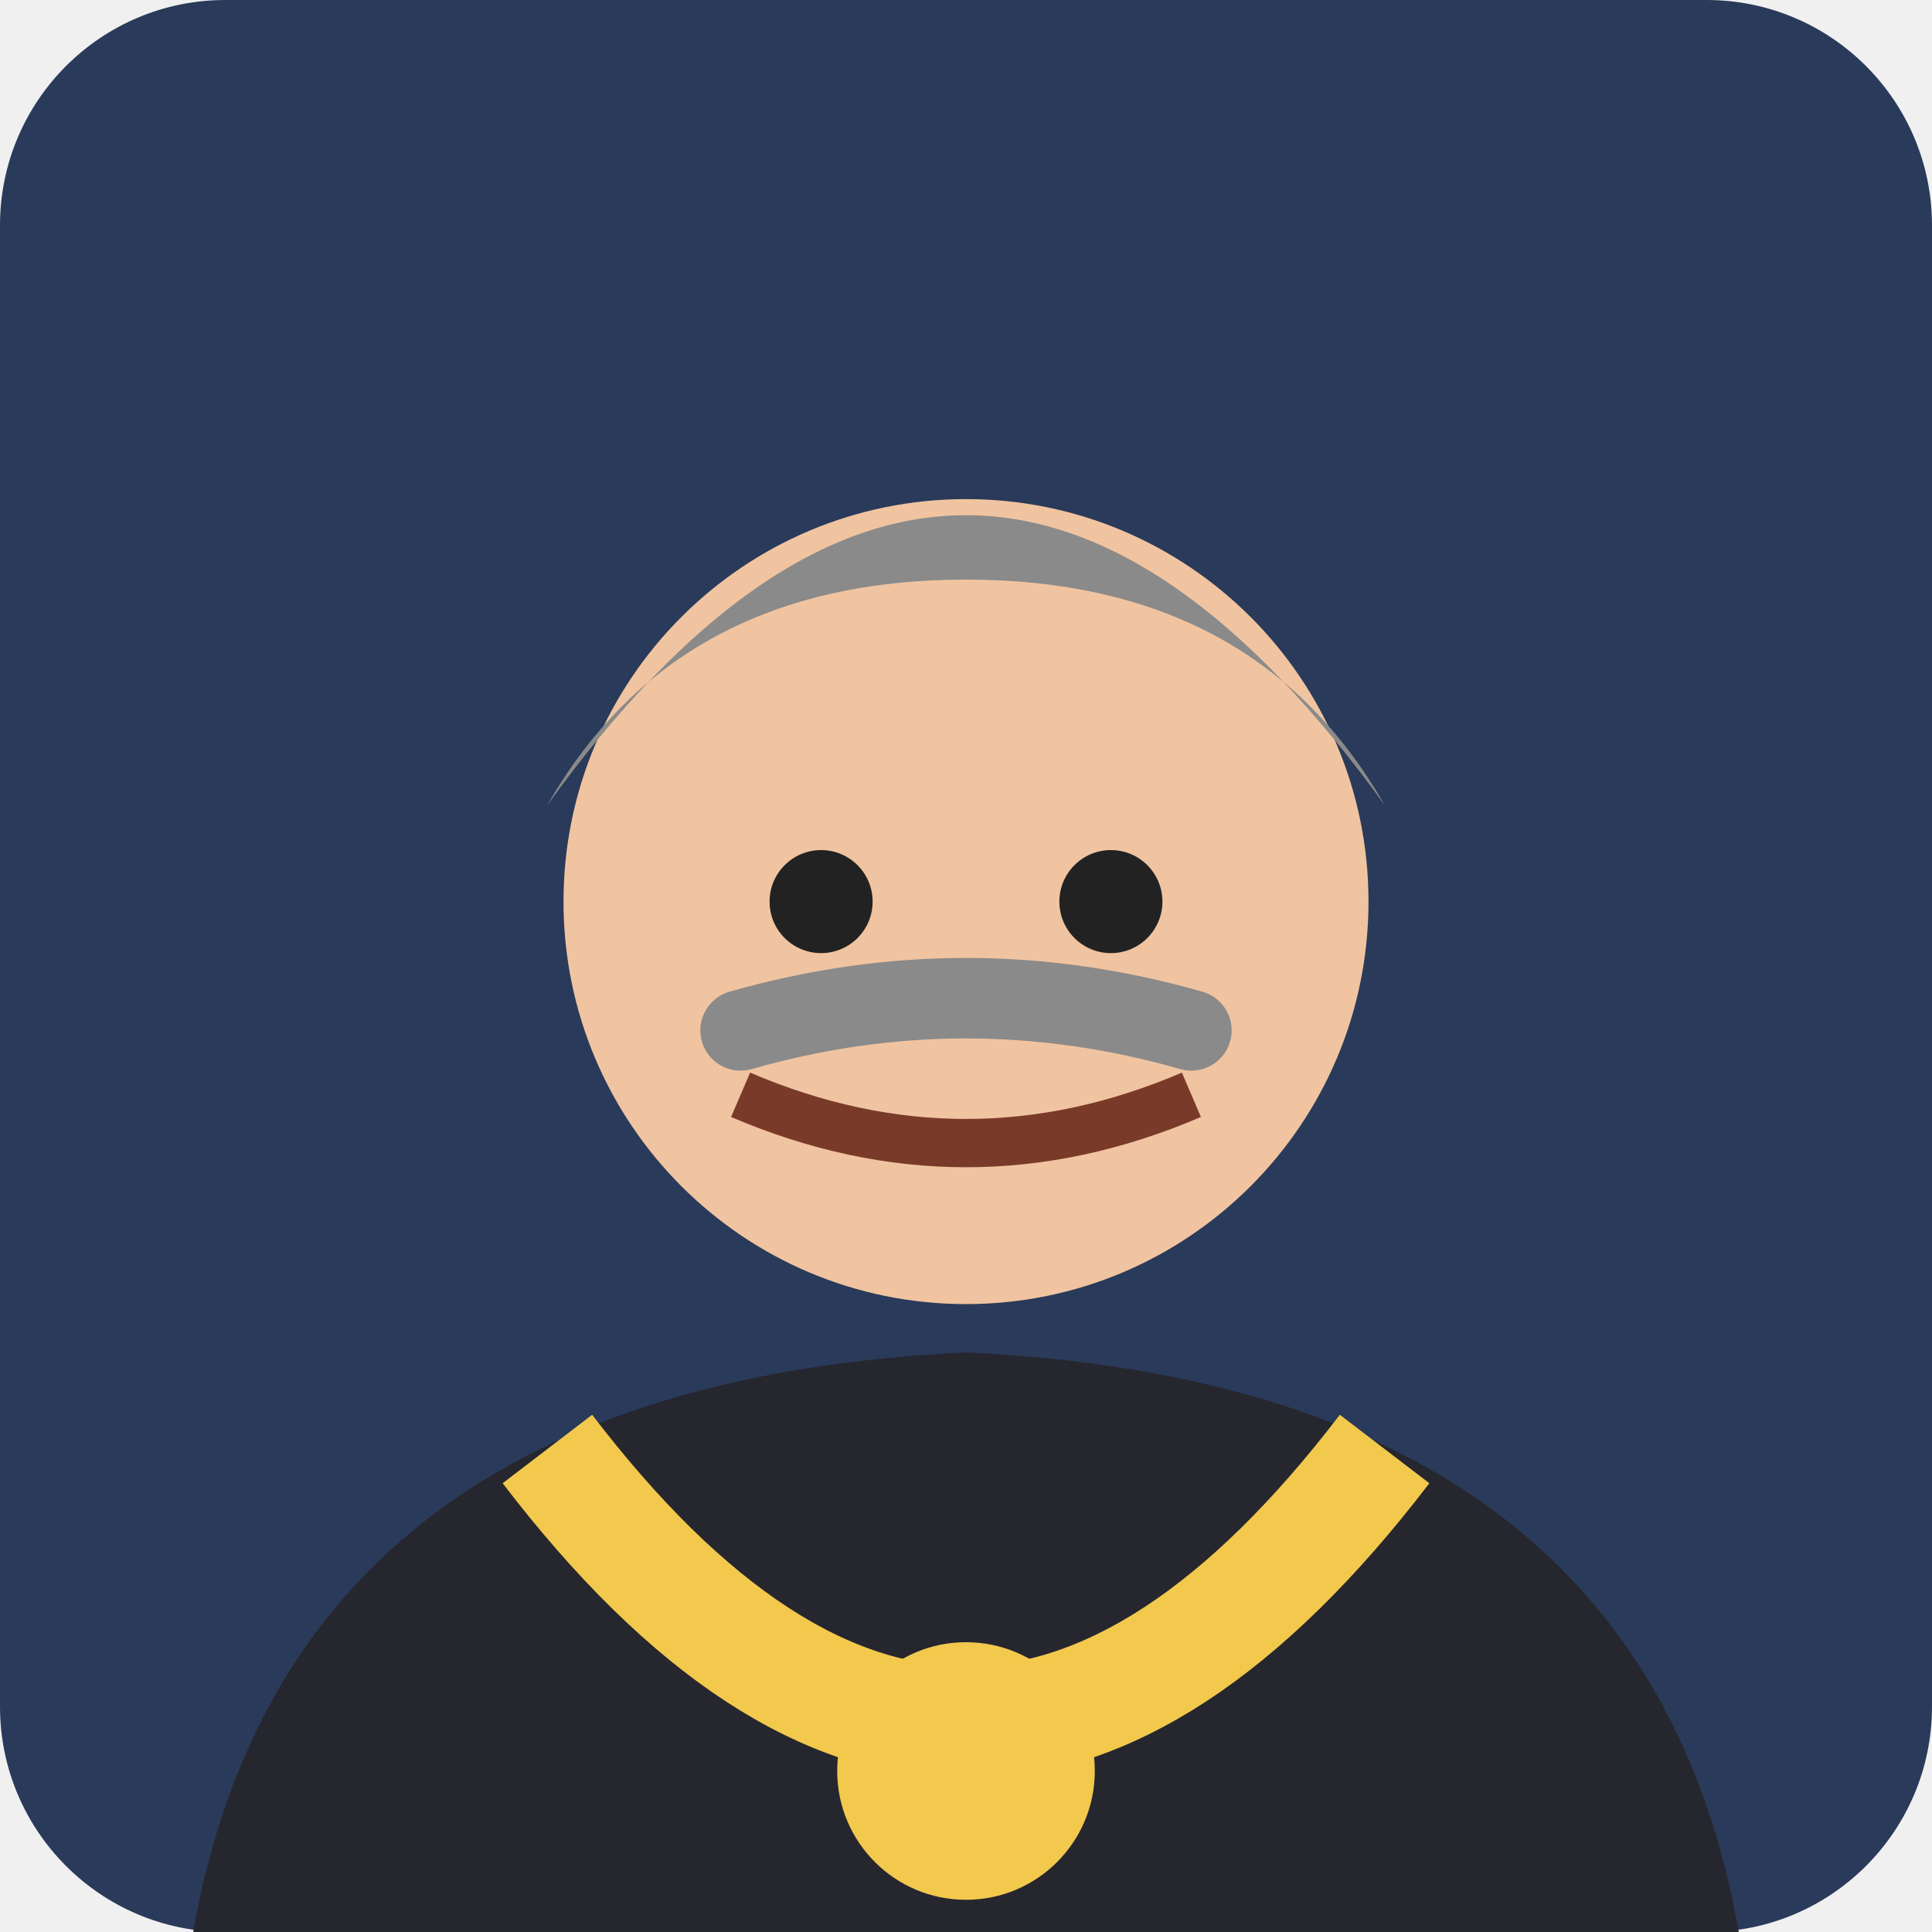
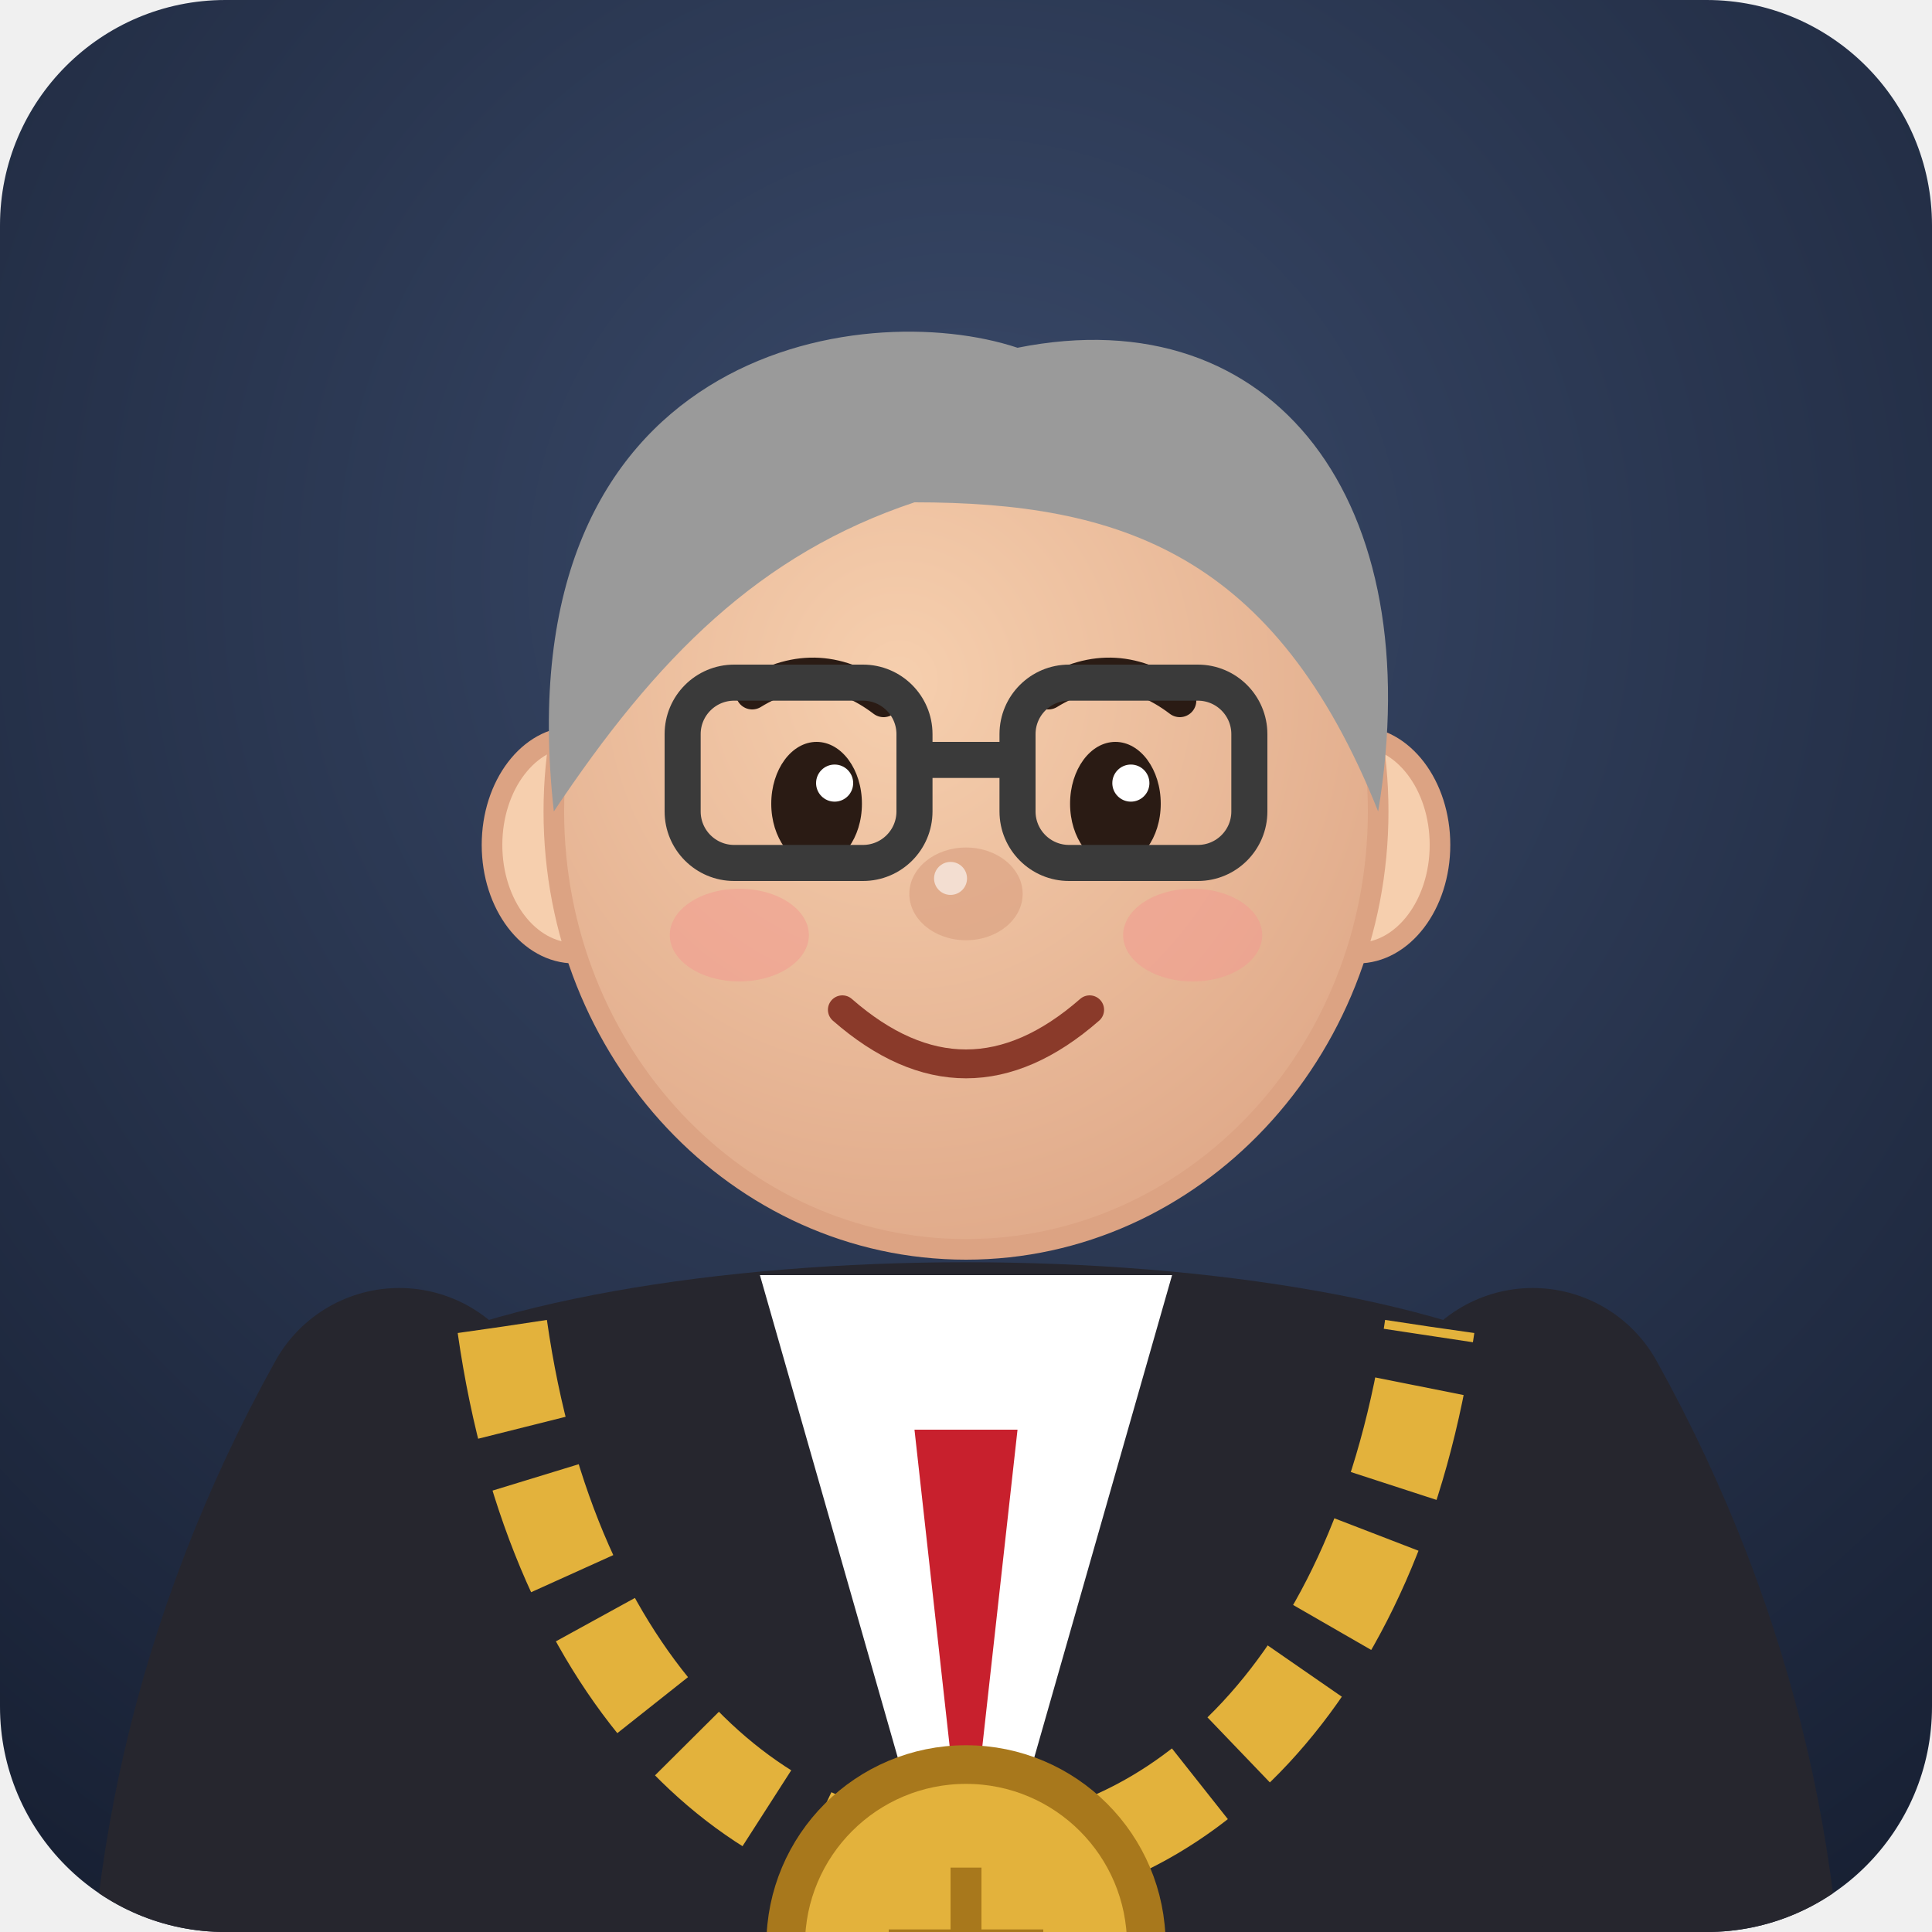
<svg xmlns="http://www.w3.org/2000/svg" viewBox="0 0 120 120">
-   <rect width="120" height="120" rx="14" fill="#2a3a5a" />
-   <path d="M12 120 q6 -34 48 -36 q42 2 48 36z" fill="#26262e" />
-   <path d="M34 90 Q60 124 86 90" stroke="#f2c94c" stroke-width="7" fill="none" />
-   <circle cx="60" cy="110" r="8" fill="#f2c94c" />
-   <circle cx="60" cy="56" r="25" fill="#f0c4a0" />
-   <path d="M34 50 q26 -36 52 0 q-8 -14 -26 -14 q-18 0 -26 14z" fill="#8a8a8a" />
-   <circle cx="51" cy="56" r="3.2" fill="#222" />
-   <circle cx="69" cy="56" r="3.2" fill="#222" />
-   <path d="M46 68 q14 6 28 0" stroke="#7a3a2a" stroke-width="3" fill="none" />
-   <path d="M46 64 q14 -4 28 0" stroke="#8a8a8a" stroke-width="5" fill="none" stroke-linecap="round" />
+   <defs>
+     <clipPath id="clip">
+       <rect width="120" height="120" rx="14" />
+     </clipPath>
+     <radialGradient id="bg" cx="0.5" cy="0.3" r="0.9">
+       <stop offset="0" stop-color="#3a4a6a" />
+       <stop offset="1" stop-color="#141c2e" />
+     </radialGradient>
+   </defs>
+   <g clip-path="url(#clip)">
+     <rect width="120" height="120" fill="url(#bg)" />
+     <g transform="translate(60 284) scale(1.6)">
+       <path d="M-12 -70 L-12 -4 M10 -70 L10 -4" stroke="#1f1f24" stroke-width="13" />
+       <ellipse cx="-14" cy="-2" rx="10" ry="4" fill="#111" />
+       <ellipse cx="12" cy="-2" rx="10" ry="4" fill="#111" />
+       <path d="M-24 -124 C-28 -100 -26 -80 -22 -66 L22 -66 C26 -80 28 -100 24 -124 C14 -130 -14 -130 -24 -124Z" fill="#26262e" />
+       <path d="M-8 -128 L0 -100 L8 -128Z" fill="#fff" />
+       <path d="M-2 -122 L0 -104 L2 -122Z" fill="#c8202d" />
+       <path d="M-22 -122 C-32 -104 -30 -84 -20 -72" stroke="#26262e" stroke-width="11" fill="none" stroke-linecap="round" />
+       <path d="M22 -122 C32 -104 30 -84 20 -72" stroke="#26262e" stroke-width="11" fill="none" stroke-linecap="round" />
+       <ellipse cx="-19" cy="-70" rx="5.5" ry="6.1" fill="#f6cfae" stroke="#dca383" stroke-width="0.77" />
+       <path d="M-20.1 -75.0 q5.0 -0.6 5.0 3.8" stroke="#dca383" stroke-width="0.77" fill="none" opacity=".6" />
+       <ellipse cx="19" cy="-70" rx="5.5" ry="6.1" fill="#f6cfae" stroke="#dca383" stroke-width="0.77" />
+       <path d="M17.9 -75.0 q5.0 -0.6 5.0 3.8" stroke="#dca383" stroke-width="0.77" fill="none" opacity=".6" />
+       <path d="M-18 -126 C-14 -98 14 -98 18 -126" stroke="#e3b23c" stroke-width="3.5" fill="none" stroke-dasharray="4 2" />
+       <circle cx="0" cy="-102" r="7" fill="#e3b23c" stroke="#a8781c" stroke-width="1.5" />
+       <path d="M-3 -102 h6 M0 -105 v6" stroke="#a8781c" stroke-width="1.2" />
+       <defs>
+         <radialGradient id="pBSk" cx="0.42" cy="0.35" r="0.8">
+           <stop offset="0" stop-color="#f6cfae" />
+           <stop offset="1" stop-color="#dca383" />
+         </radialGradient>
+       </defs>
+       <ellipse cx="-15.2" cy="-144.7" rx="3.2" ry="4.2" fill="#f6cfae" stroke="#dca383" stroke-width="0.80" />
+       <ellipse cx="15.2" cy="-144.7" rx="3.2" ry="4.2" fill="#f6cfae" stroke="#dca383" stroke-width="0.80" />
+       <ellipse cx="0" cy="-146" rx="16" ry="17.0" fill="url(#pBSk)" stroke="#dca383" stroke-width="0.80" />
+       <ellipse cx="-5.8" cy="-146.3" rx="1.76" ry="2.40" fill="#2a1b14" />
+       <circle cx="-5.1" cy="-147.1" r="0.72" fill="#fff" />
+       <path d="M-8.3 -150.6 q2.6 -1.6 5.1 0.3" stroke="#2a1b14" stroke-width="1.28" fill="none" stroke-linecap="round" />
+       <ellipse cx="5.8" cy="-146.3" rx="1.76" ry="2.40" fill="#2a1b14" />
+       <circle cx="6.4" cy="-147.1" r="0.72" fill="#fff" />
+       <path d="M3.2 -150.6 q2.6 -1.6 5.1 0.3" stroke="#2a1b14" stroke-width="1.28" fill="none" stroke-linecap="round" />
+       <ellipse cx="-8.8" cy="-141.2" rx="2.7" ry="1.8" fill="#f29b8f" opacity=".55" />
+       <ellipse cx="8.8" cy="-141.2" rx="2.7" ry="1.8" fill="#f29b8f" opacity=".55" />
+       <ellipse cx="0" cy="-142.8" rx="2.2" ry="1.8" fill="#dca383" opacity=".7" />
+       <circle cx="-0.6" cy="-143.4" r="0.64" fill="#fff" opacity=".6" />
+       <path d="M-4.8 -138.3 q4.8 4.2 9.6 0" stroke="#8a3a2a" stroke-width="1.12" fill="none" stroke-linecap="round" />
+       <path d="M-16 -146 C-18 -164 -4 -166 2 -164 C12 -166 18 -158 16 -146 C12 -156 6 -158 -2 -158 C-8 -156 -12 -152 -16 -146Z" fill="#9a9a9a" />
+       <g fill="none" stroke="#3a3a3a" stroke-width="1.4">
+         <rect x="-11" y="-151" width="9" height="7" rx="2" />
+         <rect x="2" y="-151" width="9" height="7" rx="2" />
+         <path d="M-2 -148 h4" />
+       </g>
+     </g>
+   </g>
</svg>
